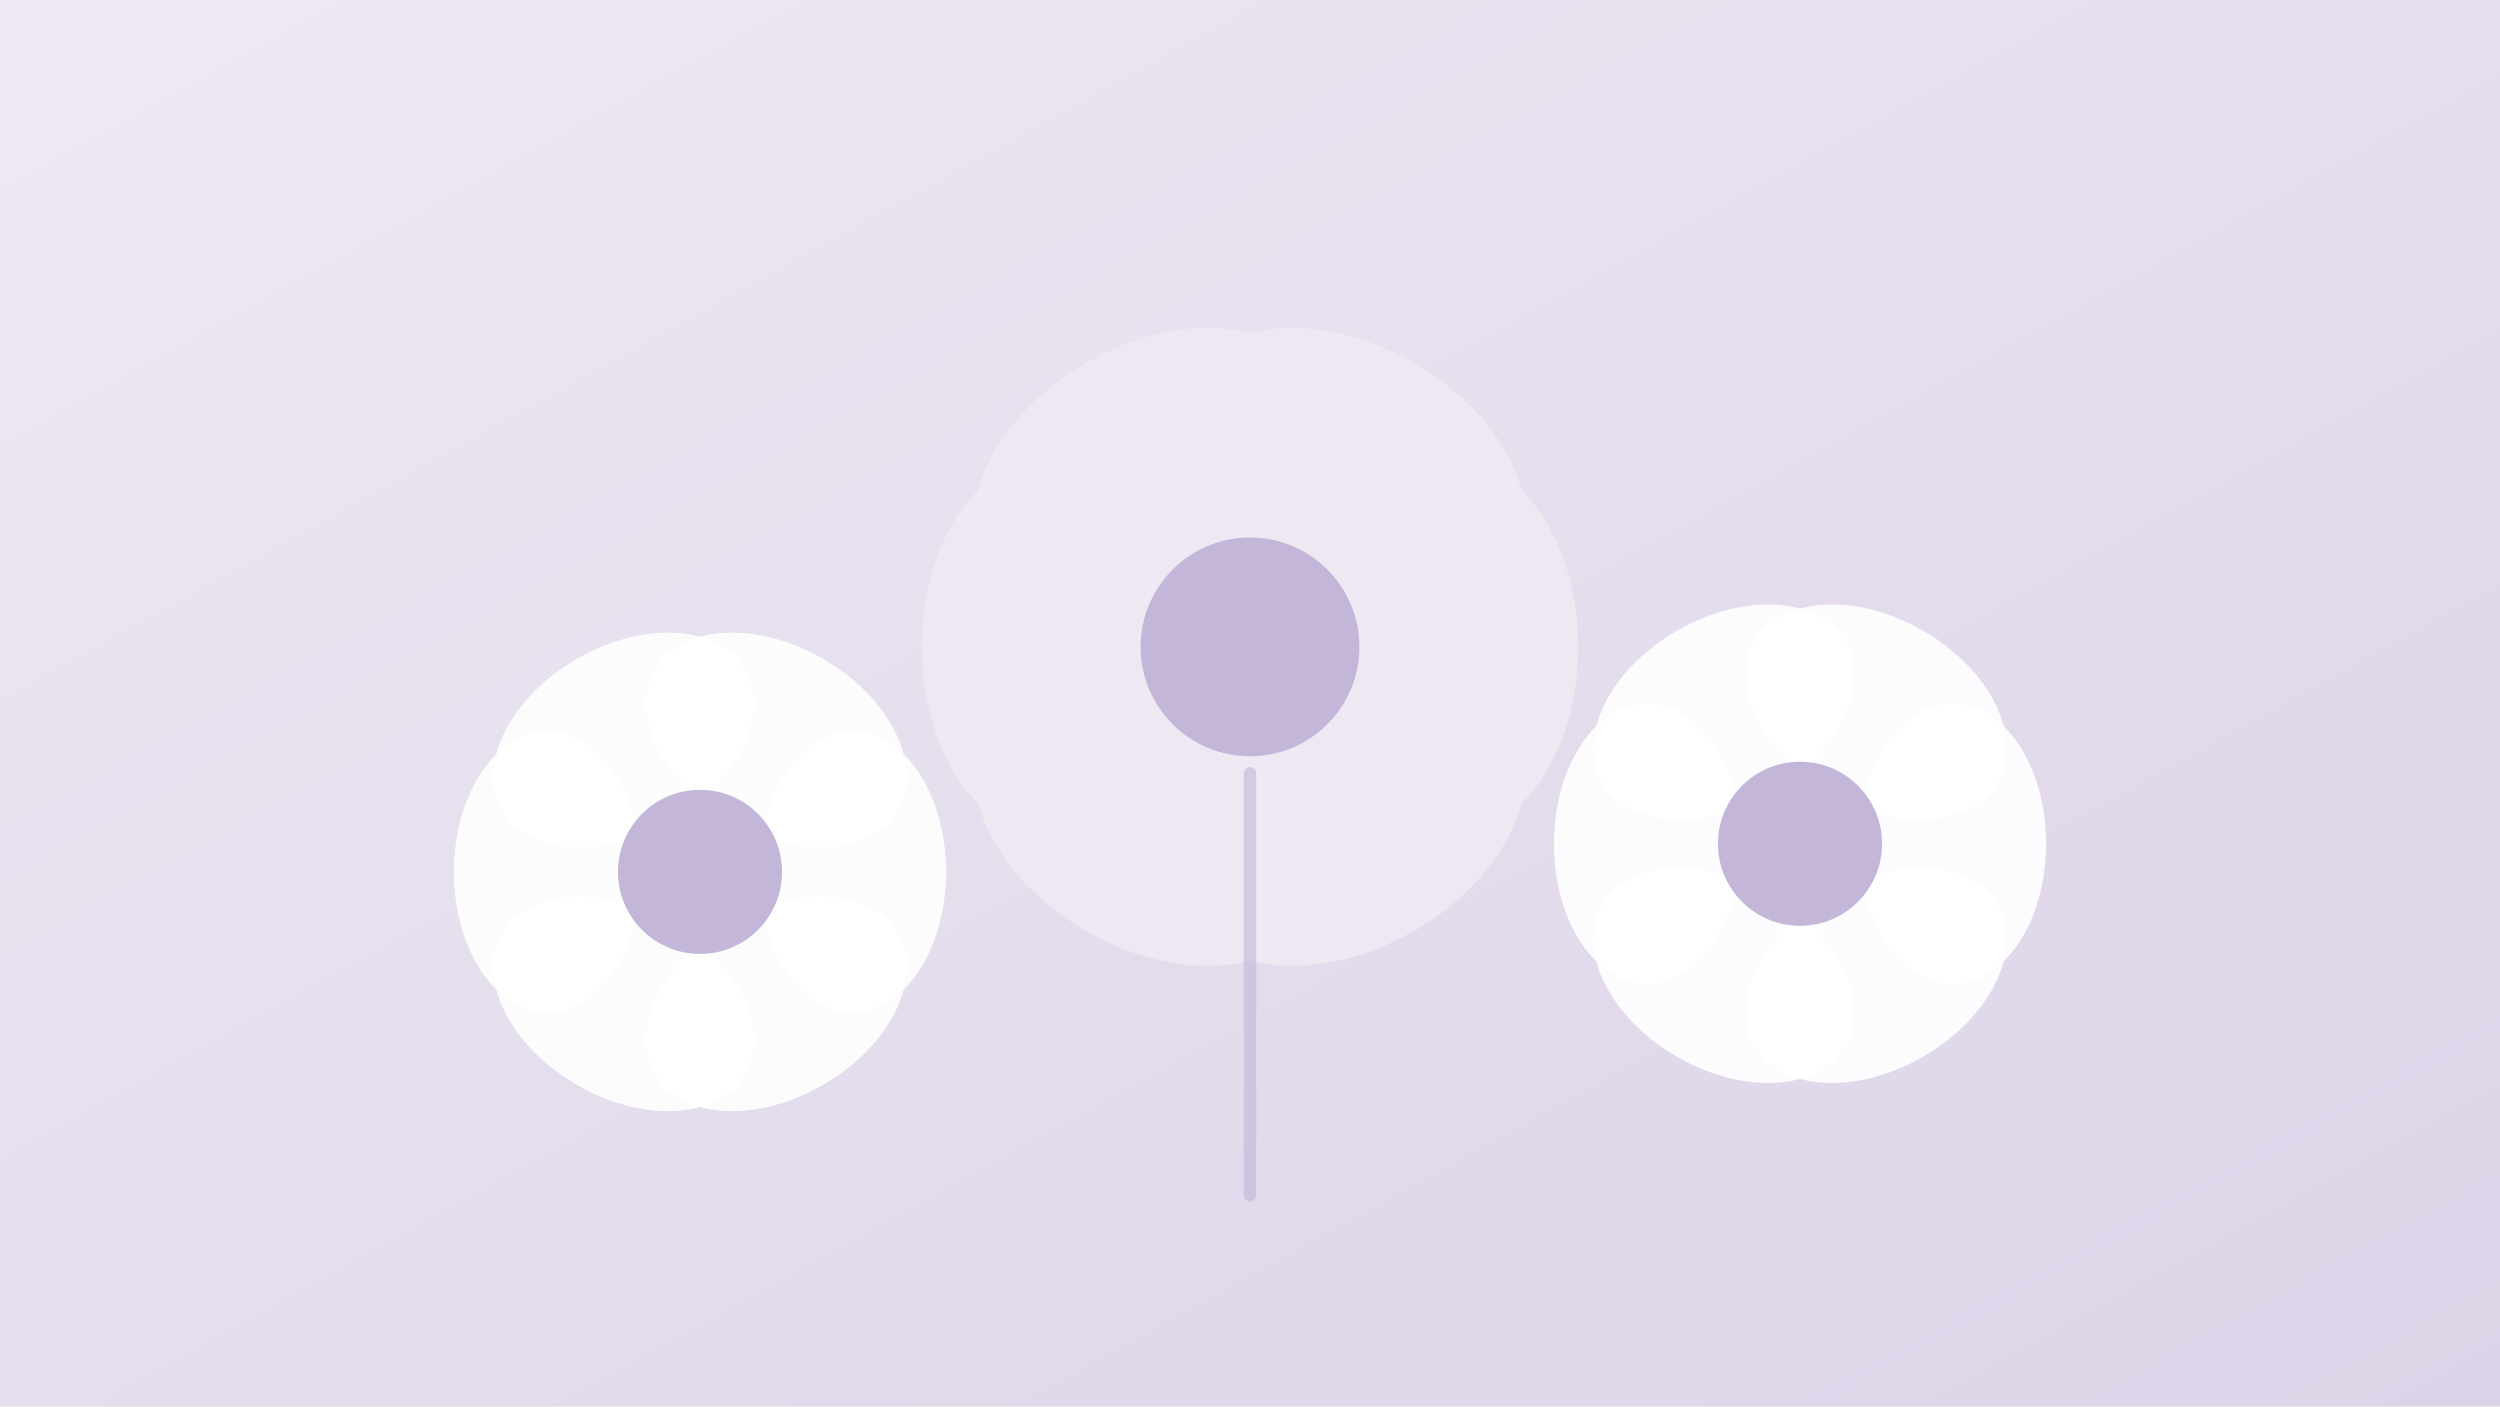
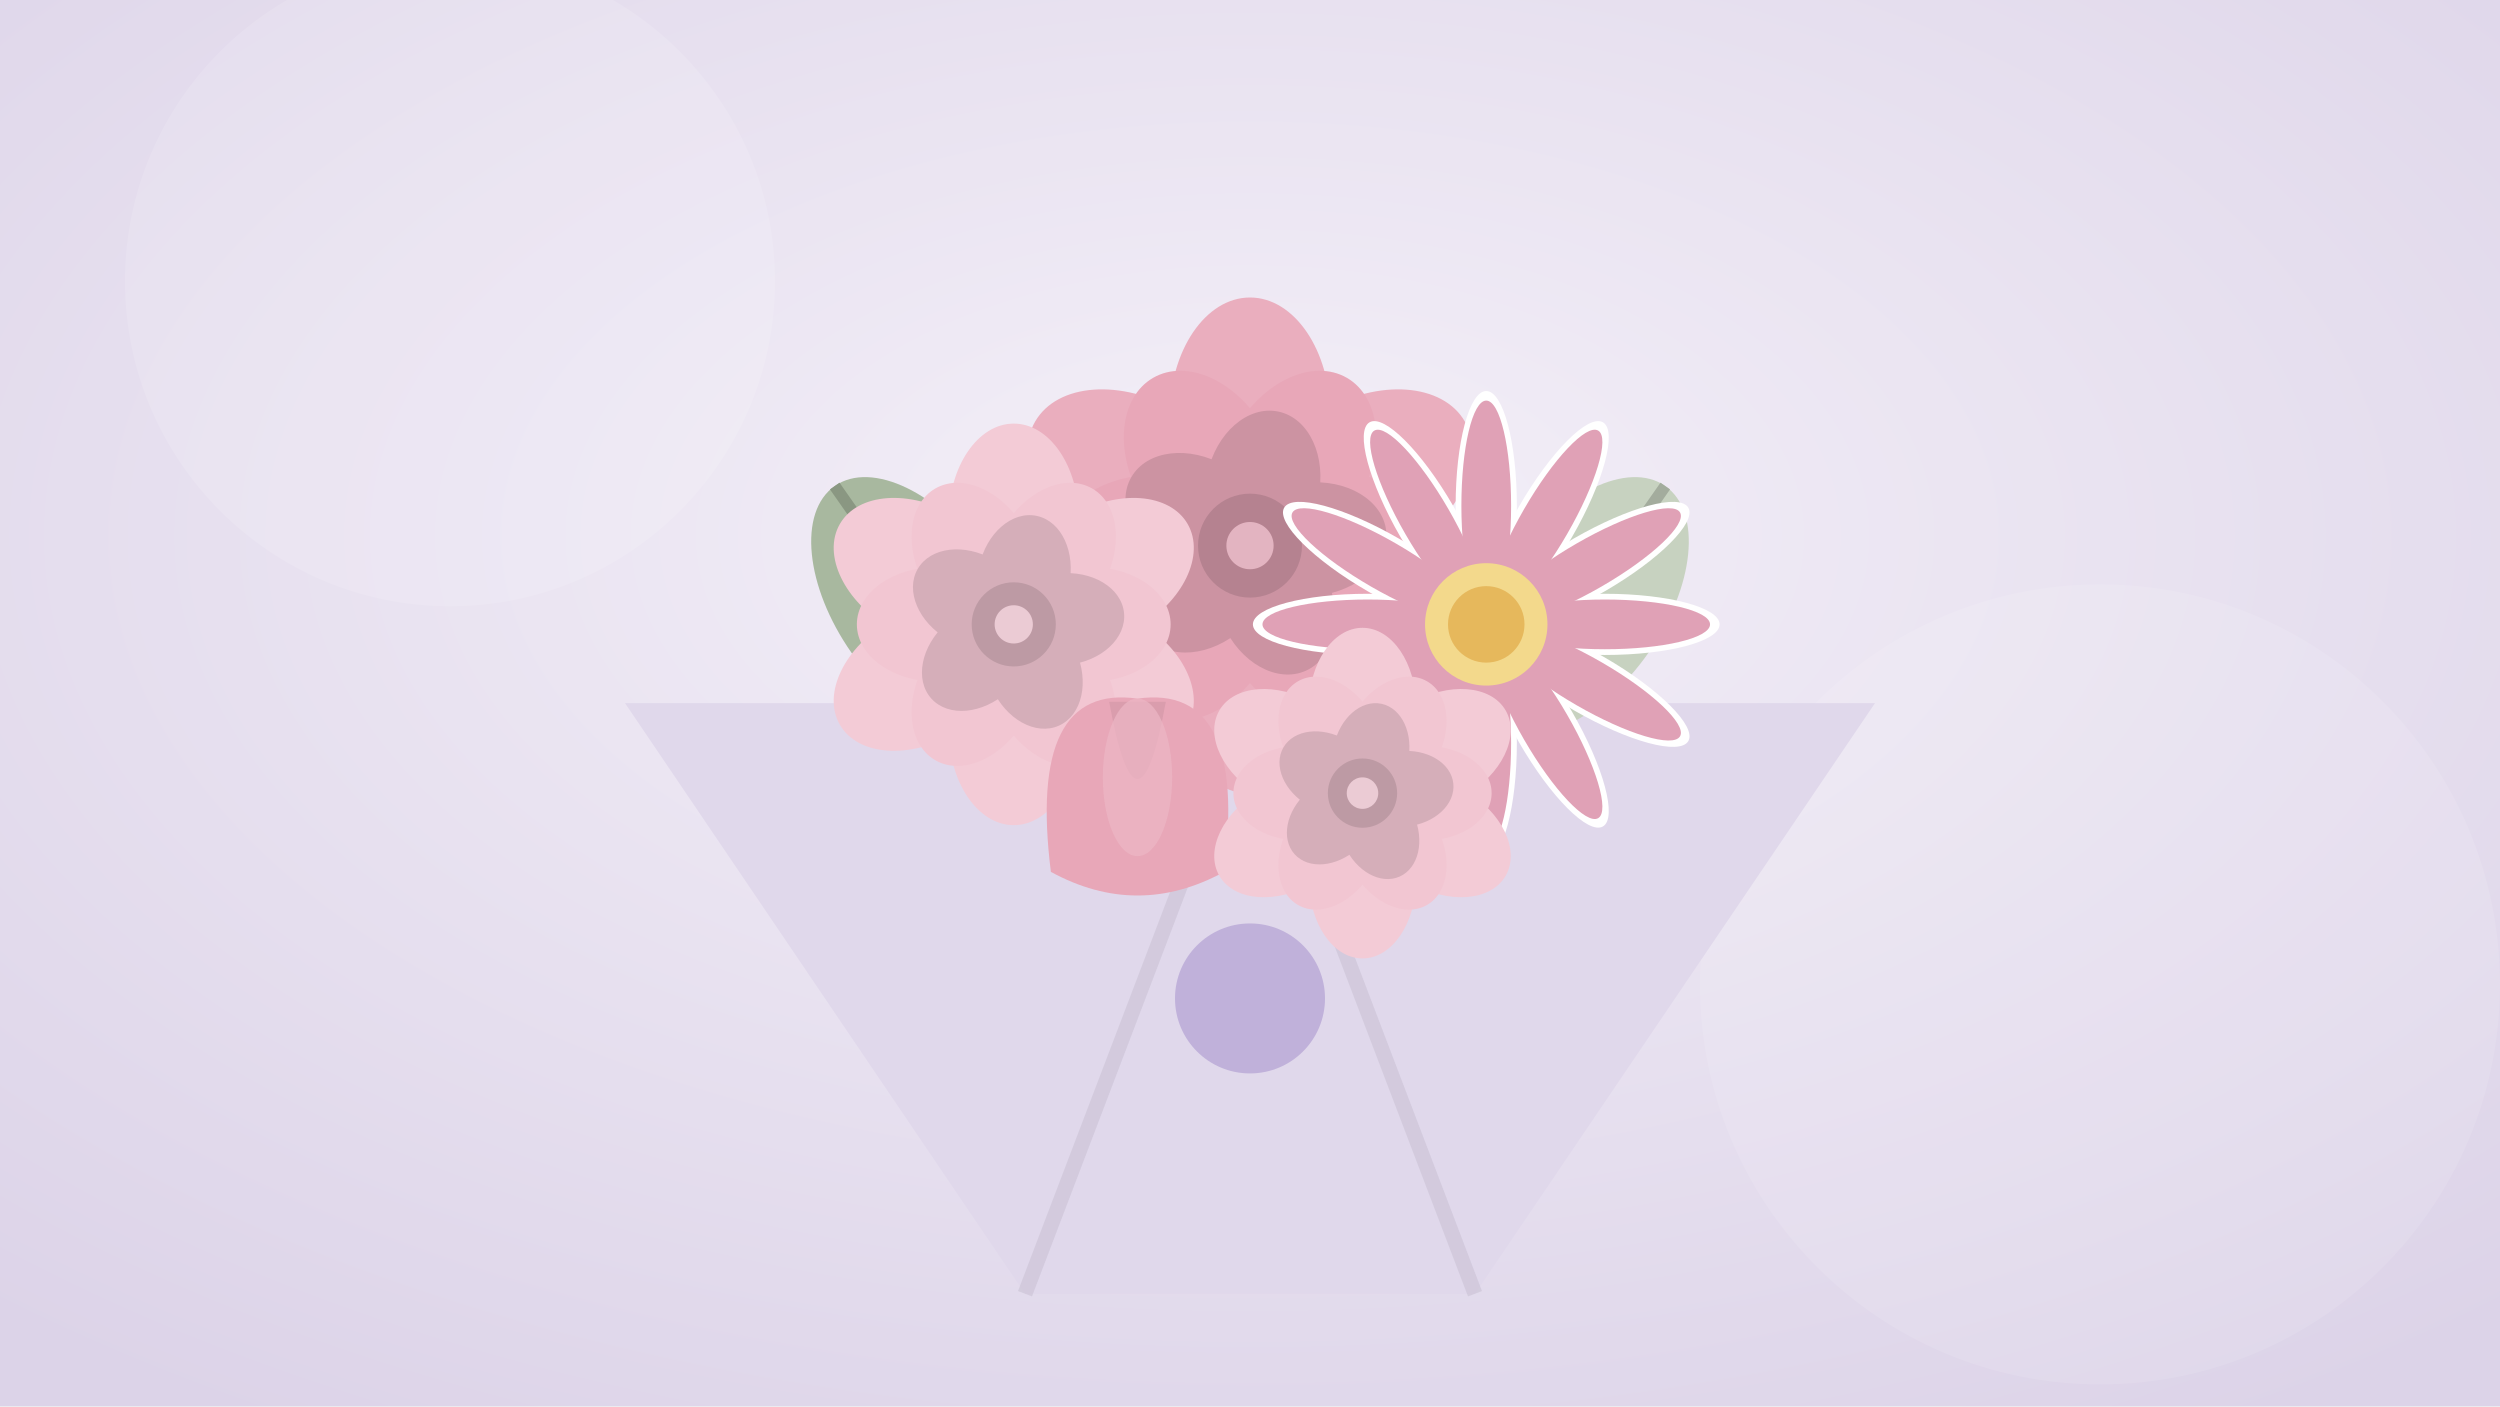
<svg xmlns="http://www.w3.org/2000/svg" width="1600" height="900" viewBox="0 0 1600 900">
  <defs>
-     <linearGradient id="gghbb4" x1="0" y1="0" x2="1" y2="1">
-       <stop offset="0" stop-color="#EEE9F3" />
+     <radialGradient id="g18" cx="50%" cy="38%" r="75%">
+       <stop offset="0" stop-color="#f4f0f8" />
      <stop offset="1" stop-color="#DCD3E8" />
-     </linearGradient>
+     </radialGradient>
  </defs>
-   <rect width="1600" height="900" fill="url(#gghbb4)" />
-   <g transform="translate(800 414) scale(5)">
-     <ellipse cx="26.0" cy="0.0" rx="16" ry="24" fill="#EEE9F3" opacity="0.9" transform="rotate(0 26.0 0.0)" />
-     <ellipse cx="13.0" cy="22.5" rx="16" ry="24" fill="#EEE9F3" opacity="0.9" transform="rotate(60 13.0 22.5)" />
-     <ellipse cx="-13.0" cy="22.5" rx="16" ry="24" fill="#EEE9F3" opacity="0.9" transform="rotate(120 -13.0 22.5)" />
-     <ellipse cx="-26.0" cy="0.0" rx="16" ry="24" fill="#EEE9F3" opacity="0.9" transform="rotate(180 -26.0 0.0)" />
-     <ellipse cx="-13.0" cy="-22.5" rx="16" ry="24" fill="#EEE9F3" opacity="0.9" transform="rotate(240 -13.0 -22.5)" />
-     <ellipse cx="13.0" cy="-22.5" rx="16" ry="24" fill="#EEE9F3" opacity="0.9" transform="rotate(300 13.0 -22.5)" />
-     <circle cx="0" cy="0" r="14" fill="#C3B6D9" />
+   <rect width="1600" height="900" fill="url(#g18)" />
+   <circle cx="288" cy="180" r="208" fill="#FFFFFF" opacity="0.12" />
+   <circle cx="1344" cy="630" r="256" fill="#FFFFFF" opacity="0.1" />
+   <path d="M400 450 L1200 450 L944 828 L656 828 Z" fill="#e0d8eb" />
+   <path d="M800 450 L656 828" stroke="#cac2d4" stroke-width="9.6" opacity="0.6" />
+   <path d="M800 450 L944 828" stroke="#cac2d4" stroke-width="9.6" opacity="0.6" />
+   <g transform="rotate(-35 641.6 464.4)">
+     <ellipse cx="641.6" cy="370.8" rx="52.416" ry="93.6" fill="#A8B89F" />
+     <line x1="641.6" y1="464.4" x2="641.6" y2="277.2" stroke="#8a9782" stroke-width="7.488" />
  </g>
-   <g transform="translate(448 558) scale(3.75)">
-     <ellipse cx="26.0" cy="0.0" rx="16" ry="24" fill="#ffffff" opacity="0.9" transform="rotate(0 26.0 0.0)" />
-     <ellipse cx="13.0" cy="22.5" rx="16" ry="24" fill="#ffffff" opacity="0.9" transform="rotate(60 13.0 22.5)" />
-     <ellipse cx="-13.0" cy="22.5" rx="16" ry="24" fill="#ffffff" opacity="0.9" transform="rotate(120 -13.0 22.5)" />
-     <ellipse cx="-26.0" cy="0.0" rx="16" ry="24" fill="#ffffff" opacity="0.9" transform="rotate(180 -26.0 0.0)" />
-     <ellipse cx="-13.0" cy="-22.5" rx="16" ry="24" fill="#ffffff" opacity="0.9" transform="rotate(240 -13.0 -22.5)" />
-     <ellipse cx="13.0" cy="-22.5" rx="16" ry="24" fill="#ffffff" opacity="0.9" transform="rotate(300 13.0 -22.5)" />
-     <circle cx="0" cy="0" r="14" fill="#C3B6D9" />
+   <g transform="rotate(35 958.4 464.4)">
+     <ellipse cx="958.4" cy="370.8" rx="52.416" ry="93.6" fill="#C7D2C0" />
+     <line x1="958.4" y1="464.4" x2="958.4" y2="277.2" stroke="#a3ac9d" stroke-width="7.488" />
  </g>
-   <g transform="translate(1152 540) scale(3.75)">
-     <ellipse cx="26.0" cy="0.0" rx="16" ry="24" fill="#ffffff" opacity="0.9" transform="rotate(0 26.0 0.0)" />
-     <ellipse cx="13.0" cy="22.5" rx="16" ry="24" fill="#ffffff" opacity="0.9" transform="rotate(60 13.0 22.5)" />
-     <ellipse cx="-13.0" cy="22.5" rx="16" ry="24" fill="#ffffff" opacity="0.9" transform="rotate(120 -13.0 22.5)" />
-     <ellipse cx="-26.0" cy="0.0" rx="16" ry="24" fill="#ffffff" opacity="0.9" transform="rotate(180 -26.0 0.0)" />
-     <ellipse cx="-13.0" cy="-22.5" rx="16" ry="24" fill="#ffffff" opacity="0.9" transform="rotate(240 -13.0 -22.5)" />
-     <ellipse cx="13.0" cy="-22.5" rx="16" ry="24" fill="#ffffff" opacity="0.9" transform="rotate(300 13.0 -22.5)" />
-     <circle cx="0" cy="0" r="14" fill="#C3B6D9" />
+   <g transform="rotate(0 800 507.6)">
+     <ellipse cx="800" cy="421.2" rx="48.384" ry="86.4" fill="#B7C6AE" />
+     <line x1="800" y1="507.6" x2="800" y2="334.8" stroke="#96a28f" stroke-width="6.912" />
  </g>
-   <path d="M800 495 L800 765" stroke="#C3B6D9" stroke-width="8" stroke-linecap="round" opacity="0.6" />
+   <g>
+     <ellipse cx="800" cy="266.0" rx="51.408" ry="75.6" fill="#eaaebe" opacity="1" transform="rotate(0.0 800 349.2)" />
+     <ellipse cx="800" cy="266.0" rx="51.408" ry="75.6" fill="#eaaebe" opacity="1" transform="rotate(60.0 800 349.2)" />
+     <ellipse cx="800" cy="266.0" rx="51.408" ry="75.6" fill="#eaaebe" opacity="1" transform="rotate(120.0 800 349.2)" />
+     <ellipse cx="800" cy="266.0" rx="51.408" ry="75.6" fill="#eaaebe" opacity="1" transform="rotate(180.0 800 349.2)" />
+     <ellipse cx="800" cy="266.0" rx="51.408" ry="75.6" fill="#eaaebe" opacity="1" transform="rotate(240.0 800 349.2)" />
+     <ellipse cx="800" cy="266.0" rx="51.408" ry="75.6" fill="#eaaebe" opacity="1" transform="rotate(300.0 800 349.2)" />
+     <ellipse cx="800" cy="288.7" rx="45.36" ry="63.504" fill="#E8A7B8" opacity="1" transform="rotate(30.0 800 349.2)" />
+     <ellipse cx="800" cy="288.7" rx="45.36" ry="63.504" fill="#E8A7B8" opacity="1" transform="rotate(90.0 800 349.2)" />
+     <ellipse cx="800" cy="288.7" rx="45.36" ry="63.504" fill="#E8A7B8" opacity="1" transform="rotate(150.0 800 349.2)" />
+     <ellipse cx="800" cy="288.7" rx="45.36" ry="63.504" fill="#E8A7B8" opacity="1" transform="rotate(210.0 800 349.2)" />
+     <ellipse cx="800" cy="288.7" rx="45.36" ry="63.504" fill="#E8A7B8" opacity="1" transform="rotate(270.0 800 349.2)" />
+     <ellipse cx="800" cy="288.7" rx="45.36" ry="63.504" fill="#E8A7B8" opacity="1" transform="rotate(330.0 800 349.2)" />
+     <ellipse cx="800" cy="309.9" rx="36.288" ry="48.384" fill="#cc93a2" opacity="1" transform="rotate(12.0 800 349.2)" />
+     <ellipse cx="800" cy="309.9" rx="36.288" ry="48.384" fill="#cc93a2" opacity="1" transform="rotate(84.0 800 349.2)" />
+     <ellipse cx="800" cy="309.9" rx="36.288" ry="48.384" fill="#cc93a2" opacity="1" transform="rotate(156.0 800 349.2)" />
+     <ellipse cx="800" cy="309.9" rx="36.288" ry="48.384" fill="#cc93a2" opacity="1" transform="rotate(228.0 800 349.2)" />
+     <ellipse cx="800" cy="309.9" rx="36.288" ry="48.384" fill="#cc93a2" opacity="1" transform="rotate(300.0 800 349.2)" />
+     <circle cx="800" cy="349.2" r="33.264" fill="#b58290" />
+     <circle cx="800" cy="349.2" r="15.12" fill="#efc1cd" opacity="0.8" />
+   </g>
+   <g>
+     <ellipse cx="648.8" cy="332.3" rx="41.616" ry="61.2" fill="#f3cbd6" opacity="1" transform="rotate(0.0 648.8 399.6)" />
+     <ellipse cx="648.8" cy="332.3" rx="41.616" ry="61.2" fill="#f3cbd6" opacity="1" transform="rotate(60.0 648.8 399.6)" />
+     <ellipse cx="648.8" cy="332.3" rx="41.616" ry="61.2" fill="#f3cbd6" opacity="1" transform="rotate(120.0 648.8 399.6)" />
+     <ellipse cx="648.8" cy="332.3" rx="41.616" ry="61.2" fill="#f3cbd6" opacity="1" transform="rotate(180.0 648.8 399.6)" />
+     <ellipse cx="648.8" cy="332.3" rx="41.616" ry="61.2" fill="#f3cbd6" opacity="1" transform="rotate(240.0 648.8 399.6)" />
+     <ellipse cx="648.8" cy="332.3" rx="41.616" ry="61.2" fill="#f3cbd6" opacity="1" transform="rotate(300.0 648.8 399.6)" />
+     <ellipse cx="648.8" cy="350.6" rx="36.72" ry="51.408" fill="#F2C6D2" opacity="1" transform="rotate(30.0 648.8 399.6)" />
+     <ellipse cx="648.8" cy="350.6" rx="36.72" ry="51.408" fill="#F2C6D2" opacity="1" transform="rotate(90.0 648.8 399.6)" />
+     <ellipse cx="648.8" cy="350.6" rx="36.72" ry="51.408" fill="#F2C6D2" opacity="1" transform="rotate(150.0 648.8 399.6)" />
+     <ellipse cx="648.8" cy="350.6" rx="36.72" ry="51.408" fill="#F2C6D2" opacity="1" transform="rotate(210.0 648.8 399.6)" />
+     <ellipse cx="648.8" cy="350.6" rx="36.72" ry="51.408" fill="#F2C6D2" opacity="1" transform="rotate(270.0 648.8 399.6)" />
+     <ellipse cx="648.8" cy="350.6" rx="36.72" ry="51.408" fill="#F2C6D2" opacity="1" transform="rotate(330.0 648.8 399.6)" />
+     <ellipse cx="648.8" cy="367.8" rx="29.376" ry="39.168" fill="#d5aeb9" opacity="1" transform="rotate(12.0 648.8 399.6)" />
+     <ellipse cx="648.8" cy="367.8" rx="29.376" ry="39.168" fill="#d5aeb9" opacity="1" transform="rotate(84.0 648.8 399.6)" />
+     <ellipse cx="648.8" cy="367.8" rx="29.376" ry="39.168" fill="#d5aeb9" opacity="1" transform="rotate(156.0 648.8 399.6)" />
+     <ellipse cx="648.8" cy="367.8" rx="29.376" ry="39.168" fill="#d5aeb9" opacity="1" transform="rotate(228.0 648.8 399.6)" />
+     <ellipse cx="648.8" cy="367.8" rx="29.376" ry="39.168" fill="#d5aeb9" opacity="1" transform="rotate(300.0 648.8 399.6)" />
+     <circle cx="648.8" cy="399.6" r="26.928" fill="#bd9aa4" />
+     <circle cx="648.8" cy="399.6" r="12.24" fill="#f6d7e0" opacity="0.8" />
+   </g>
+   <g>
+     <ellipse cx="951.2" cy="323.7" rx="19.584" ry="73.44" fill="#FFFFFF" opacity="1" transform="rotate(0.0 951.2 399.6)" />
+     <ellipse cx="951.2" cy="323.7" rx="19.584" ry="73.44" fill="#FFFFFF" opacity="1" transform="rotate(30.0 951.2 399.6)" />
+     <ellipse cx="951.2" cy="323.7" rx="19.584" ry="73.44" fill="#FFFFFF" opacity="1" transform="rotate(60.0 951.2 399.6)" />
+     <ellipse cx="951.2" cy="323.7" rx="19.584" ry="73.44" fill="#FFFFFF" opacity="1" transform="rotate(90.0 951.2 399.6)" />
+     <ellipse cx="951.2" cy="323.7" rx="19.584" ry="73.44" fill="#FFFFFF" opacity="1" transform="rotate(120.0 951.2 399.6)" />
+     <ellipse cx="951.2" cy="323.7" rx="19.584" ry="73.44" fill="#FFFFFF" opacity="1" transform="rotate(150.0 951.2 399.6)" />
+     <ellipse cx="951.2" cy="323.7" rx="19.584" ry="73.44" fill="#FFFFFF" opacity="1" transform="rotate(180.0 951.2 399.6)" />
+     <ellipse cx="951.2" cy="323.7" rx="19.584" ry="73.44" fill="#FFFFFF" opacity="1" transform="rotate(210.0 951.2 399.6)" />
+     <ellipse cx="951.2" cy="323.7" rx="19.584" ry="73.44" fill="#FFFFFF" opacity="1" transform="rotate(240.0 951.2 399.6)" />
+     <ellipse cx="951.2" cy="323.7" rx="19.584" ry="73.44" fill="#FFFFFF" opacity="1" transform="rotate(270.0 951.2 399.6)" />
+     <ellipse cx="951.2" cy="323.7" rx="19.584" ry="73.44" fill="#FFFFFF" opacity="1" transform="rotate(300.0 951.2 399.6)" />
+     <ellipse cx="951.2" cy="323.7" rx="19.584" ry="73.44" fill="#FFFFFF" opacity="1" transform="rotate(330.0 951.2 399.6)" />
+     <ellipse cx="951.2" cy="323.7" rx="15.912" ry="67.32" fill="#e0a1b6" opacity="1" transform="rotate(0.0 951.2 399.6)" />
+     <ellipse cx="951.2" cy="323.7" rx="15.912" ry="67.32" fill="#e0a1b6" opacity="1" transform="rotate(30.0 951.2 399.6)" />
+     <ellipse cx="951.2" cy="323.7" rx="15.912" ry="67.32" fill="#e0a1b6" opacity="1" transform="rotate(60.0 951.2 399.6)" />
+     <ellipse cx="951.2" cy="323.7" rx="15.912" ry="67.32" fill="#e0a1b6" opacity="1" transform="rotate(90.0 951.2 399.6)" />
+     <ellipse cx="951.2" cy="323.7" rx="15.912" ry="67.32" fill="#e0a1b6" opacity="1" transform="rotate(120.0 951.2 399.6)" />
+     <ellipse cx="951.2" cy="323.7" rx="15.912" ry="67.32" fill="#e0a1b6" opacity="1" transform="rotate(150.0 951.2 399.6)" />
+     <ellipse cx="951.2" cy="323.7" rx="15.912" ry="67.32" fill="#e0a1b6" opacity="1" transform="rotate(180.0 951.2 399.6)" />
+     <ellipse cx="951.2" cy="323.7" rx="15.912" ry="67.32" fill="#e0a1b6" opacity="1" transform="rotate(210.0 951.2 399.6)" />
+     <ellipse cx="951.2" cy="323.7" rx="15.912" ry="67.32" fill="#e0a1b6" opacity="1" transform="rotate(240.0 951.2 399.6)" />
+     <ellipse cx="951.2" cy="323.7" rx="15.912" ry="67.32" fill="#e0a1b6" opacity="1" transform="rotate(270.0 951.2 399.6)" />
+     <ellipse cx="951.2" cy="323.7" rx="15.912" ry="67.32" fill="#e0a1b6" opacity="1" transform="rotate(300.0 951.2 399.6)" />
+     <ellipse cx="951.2" cy="323.7" rx="15.912" ry="67.32" fill="#e0a1b6" opacity="1" transform="rotate(330.0 951.2 399.6)" />
+     <circle cx="951.2" cy="399.6" r="39.168" fill="#F3D98C" />
+     <circle cx="951.2" cy="399.6" r="24.48" fill="#E6B85C" />
+   </g>
+   <g>
+     <path d="M672.56 558 Q657.44 437.04 728 447.12 Q798.56 437.04 783.44 558 Q728 588.24 672.56 558 Z" fill="#E8A7B8" />
+     <path d="M709.856 449.136 Q728 547.92 746.144 449.136" fill="#cc93a2" opacity="0.5" />
+     <ellipse cx="728" cy="497.52" rx="22.176" ry="50.4" fill="#ecb7c5" opacity="0.7" />
+   </g>
+   <g>
+     <ellipse cx="872" cy="452.2" rx="34.272" ry="50.4" fill="#f3cbd6" opacity="1" transform="rotate(0.0 872 507.6)" />
+     <ellipse cx="872" cy="452.2" rx="34.272" ry="50.4" fill="#f3cbd6" opacity="1" transform="rotate(60.0 872 507.6)" />
+     <ellipse cx="872" cy="452.2" rx="34.272" ry="50.4" fill="#f3cbd6" opacity="1" transform="rotate(120.0 872 507.6)" />
+     <ellipse cx="872" cy="452.2" rx="34.272" ry="50.4" fill="#f3cbd6" opacity="1" transform="rotate(180.0 872 507.6)" />
+     <ellipse cx="872" cy="452.2" rx="34.272" ry="50.4" fill="#f3cbd6" opacity="1" transform="rotate(240.0 872 507.6)" />
+     <ellipse cx="872" cy="452.2" rx="34.272" ry="50.4" fill="#f3cbd6" opacity="1" transform="rotate(300.0 872 507.6)" />
+     <ellipse cx="872" cy="467.3" rx="30.24" ry="42.336" fill="#F2C6D2" opacity="1" transform="rotate(30.0 872 507.6)" />
+     <ellipse cx="872" cy="467.3" rx="30.24" ry="42.336" fill="#F2C6D2" opacity="1" transform="rotate(90.0 872 507.6)" />
+     <ellipse cx="872" cy="467.3" rx="30.24" ry="42.336" fill="#F2C6D2" opacity="1" transform="rotate(150.0 872 507.6)" />
+     <ellipse cx="872" cy="467.3" rx="30.24" ry="42.336" fill="#F2C6D2" opacity="1" transform="rotate(210.0 872 507.6)" />
+     <ellipse cx="872" cy="467.3" rx="30.24" ry="42.336" fill="#F2C6D2" opacity="1" transform="rotate(270.0 872 507.6)" />
+     <ellipse cx="872" cy="467.3" rx="30.24" ry="42.336" fill="#F2C6D2" opacity="1" transform="rotate(330.0 872 507.6)" />
+     <ellipse cx="872" cy="481.4" rx="24.192" ry="32.256" fill="#d5aeb9" opacity="1" transform="rotate(12.0 872 507.6)" />
+     <ellipse cx="872" cy="481.4" rx="24.192" ry="32.256" fill="#d5aeb9" opacity="1" transform="rotate(84.0 872 507.6)" />
+     <ellipse cx="872" cy="481.4" rx="24.192" ry="32.256" fill="#d5aeb9" opacity="1" transform="rotate(156.0 872 507.6)" />
+     <ellipse cx="872" cy="481.4" rx="24.192" ry="32.256" fill="#d5aeb9" opacity="1" transform="rotate(228.0 872 507.6)" />
+     <ellipse cx="872" cy="481.4" rx="24.192" ry="32.256" fill="#d5aeb9" opacity="1" transform="rotate(300.0 872 507.6)" />
+     <circle cx="872" cy="507.6" r="22.176" fill="#bd9aa4" />
+     <circle cx="872" cy="507.6" r="10.08" fill="#f6d7e0" opacity="0.8" />
+   </g>
+   <circle cx="800" cy="639" r="48" fill="#c0b1da" />
</svg>
